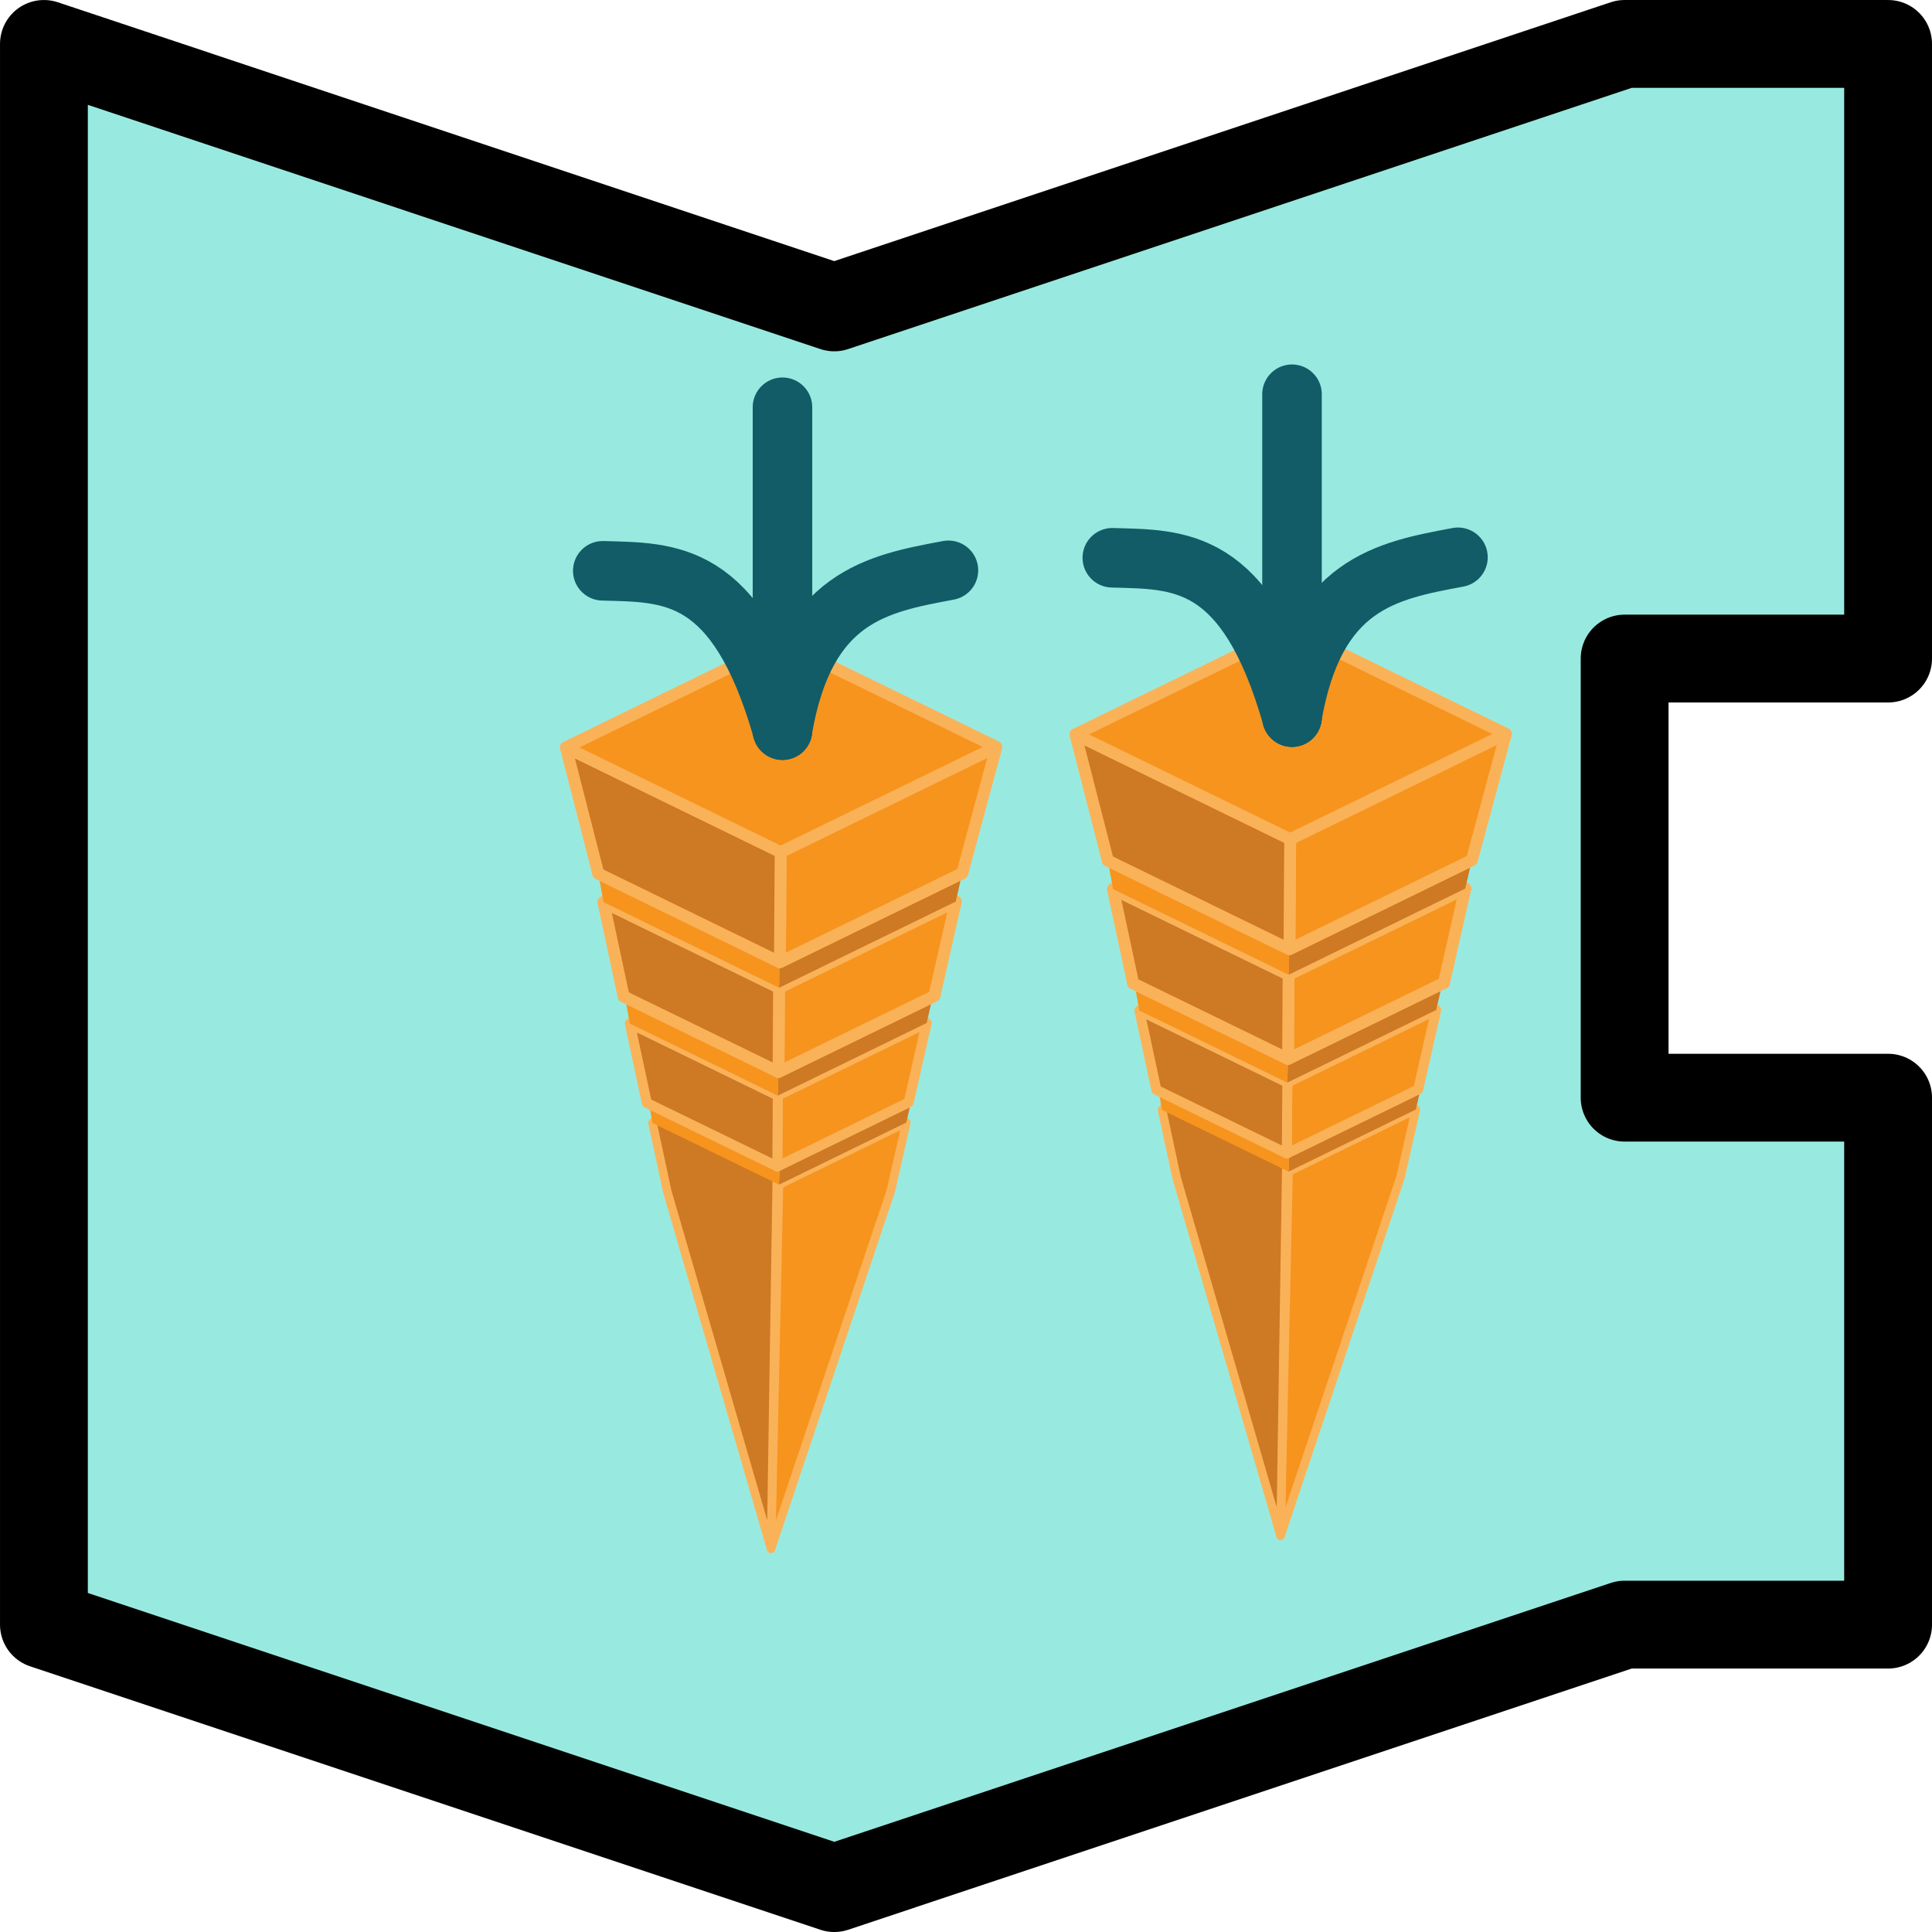
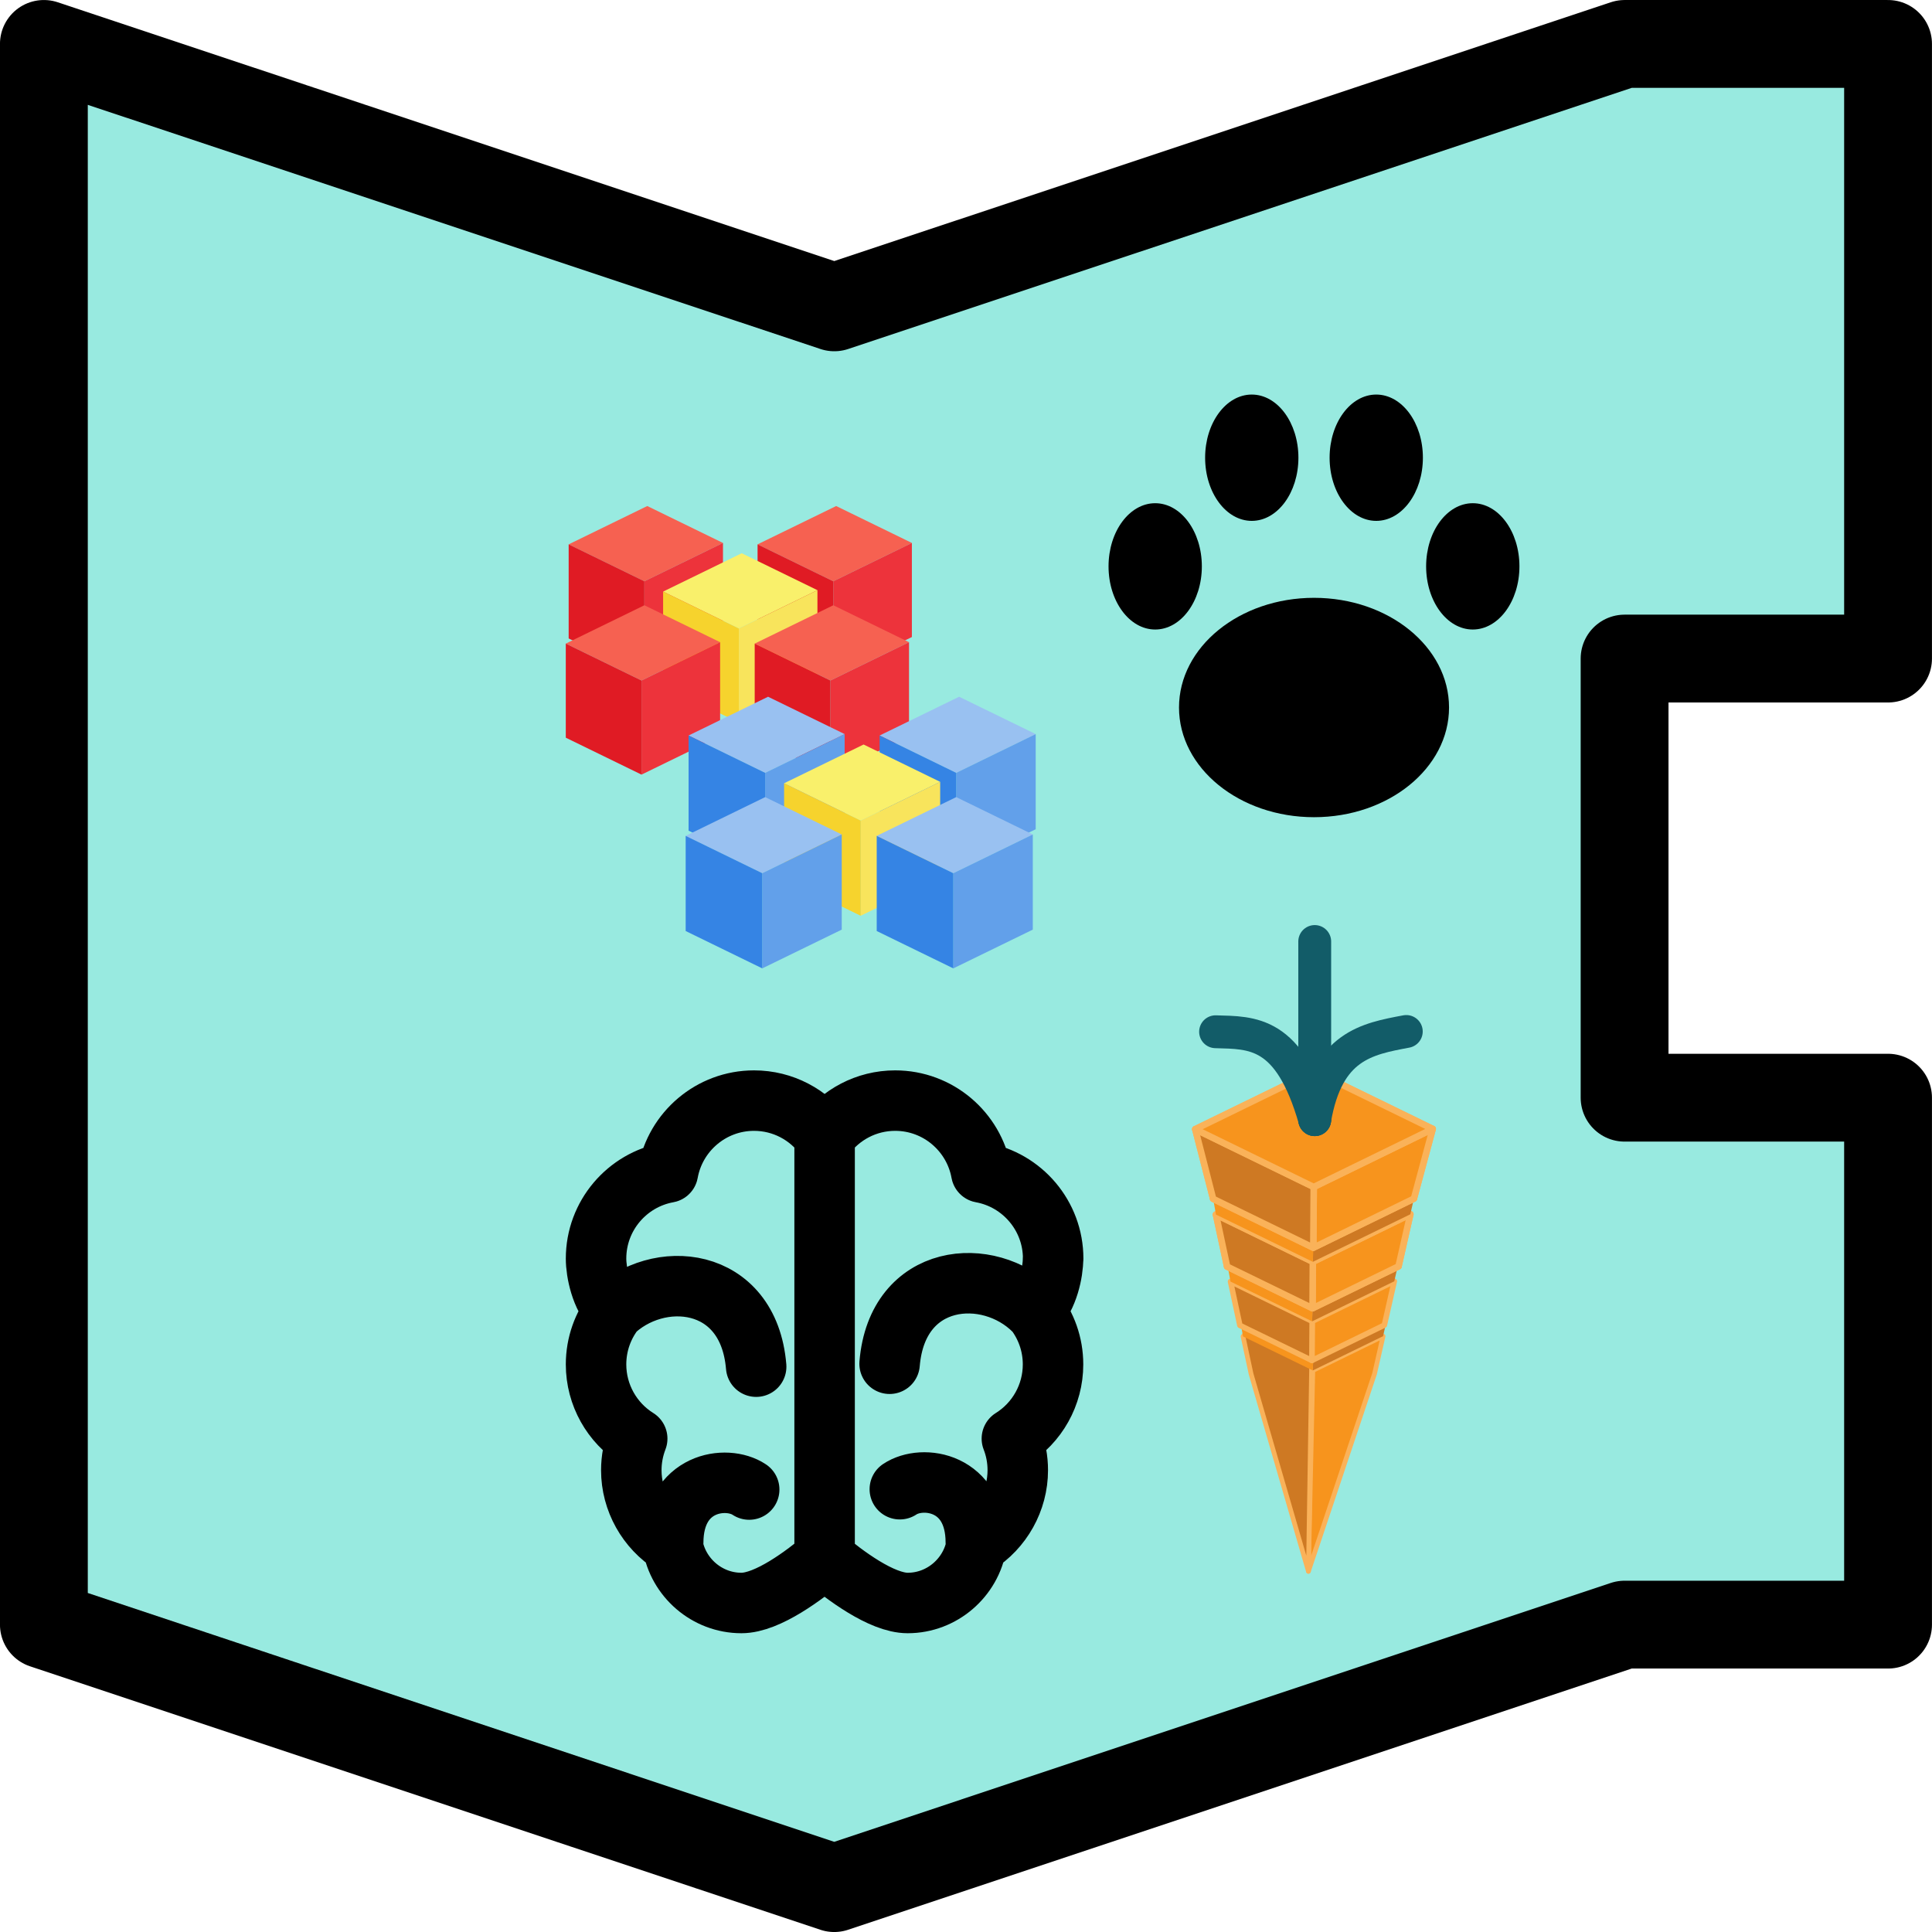
<svg xmlns="http://www.w3.org/2000/svg" width="64px" height="64px" viewBox="0 0 29.104 29.104" version="1.1" id="svg8">
  <defs id="defs2">
    </defs>
  <g id="layer1" transform="translate(3.9977112e-5,-0.2562267)">
-     <g id="g7541" transform="translate(-1.984373,-1.728105)">
-       <path id="rect833" style="fill:#98eae0;fill-opacity:1;stroke:#000000;stroke-width:1.323;stroke-linecap:round;stroke-linejoin:round;stroke-miterlimit:4;stroke-dasharray:none;stop-color:#000000" d="M 2.646,2.646 V 26.458 l 11.906,3.969 11.906,-3.969 h 3.969 v -7.938 h -3.969 v -6.615 h 3.969 V 2.646 h -3.969 l -11.906,3.969 z" />
-       <text xml:space="preserve" style="font-size:10.583px;line-height:1.25;font-family:sans-serif;text-align:center;word-spacing:0px;text-anchor:middle;fill:#000000;stroke-width:0.265" x="6.8" y="20.354" id="text839">
-         <tspan id="tspan837" x="6.8" y="20.354" style="font-style:normal;font-variant:normal;font-weight:bold;font-stretch:normal;font-family:sans-serif;-inkscape-font-specification:'sans-serif Bold';text-align:center;text-anchor:middle;fill:#000000;stroke-width:0.265">?</tspan>
-       </text>
-       <g id="g4700" transform="matrix(1.210623,0,0,1.210623,-3.064133,-3.130831)">
-         <g id="g4386-7" transform="translate(17.73972,67.68693)">
-           <g id="g4137-59-7" transform="matrix(0.7176876,0,0,0.7176876,-0.7342595,24.33837)">
-             <path d="m -4.516,-95.487 2.079,-6.21 0.267,-1.178 -2.208,1.077 z" style="fill:#f7941d;fill-opacity:1;fill-rule:evenodd;stroke:#fab259;stroke-width:0.148;stroke-linecap:round;stroke-linejoin:round;stroke-miterlimit:4;stroke-dasharray:none;stroke-opacity:1" id="path3218-7-0-4-1" />
-             <path d="m -6.318,-101.69 -0.252,-1.178 2.211,-2.687 -0.157,10.069 z" style="fill:#ce7923;fill-opacity:1;fill-rule:evenodd;stroke:#fab259;stroke-width:0.148;stroke-linecap:round;stroke-linejoin:round;stroke-miterlimit:4;stroke-dasharray:none;stroke-opacity:1" id="path3220-4-6-9-1" />
-             <path style="fill:#ce7923;fill-opacity:1;stroke:none;stroke-width:0.007px;stroke-linecap:butt;stroke-linejoin:miter;stroke-opacity:1" d="m -4.367,-102.118 -0.011,0.32 2.208,-1.077 0.081,-0.354 z" id="path8199-2-3-8-0-5" />
-             <path style="fill:#f7941d;fill-opacity:1;stroke:none;stroke-width:0.007px;stroke-linecap:butt;stroke-linejoin:miter;stroke-opacity:1" d="m -4.378,-101.798 0.011,-0.32 -2.268,-1.106 0.064,0.357 2.193,1.069" id="path8201-6-0-9-91-9" />
-           </g>
-           <g id="g4137-7" transform="matrix(0.8394369,0,0,0.8394369,-0.2170871,35.62498)">
-             <path d="m -4.384,-100.747 1.947,-0.95 0.267,-1.178 -2.208,1.077 z" style="fill:#f7941d;fill-opacity:1;fill-rule:evenodd;stroke:#fab259;stroke-width:0.148;stroke-linecap:round;stroke-linejoin:round;stroke-miterlimit:4;stroke-dasharray:none;stroke-opacity:1" id="path3218-7-0-7" />
-             <path d="m -6.318,-101.69 -0.252,-1.178 2.193,1.069 -0.007,1.051 z" style="fill:#ce7923;fill-opacity:1;fill-rule:evenodd;stroke:#fab259;stroke-width:0.148;stroke-linecap:round;stroke-linejoin:round;stroke-miterlimit:4;stroke-dasharray:none;stroke-opacity:1" id="path3220-4-6-6" />
-             <path style="fill:#ce7923;fill-opacity:1;stroke:none;stroke-width:0.007px;stroke-linecap:butt;stroke-linejoin:miter;stroke-opacity:1" d="m -4.367,-102.118 -0.011,0.32 2.208,-1.077 0.081,-0.354 z" id="path8199-2-3-8-7" />
-             <path style="fill:#f7941d;fill-opacity:1;stroke:none;stroke-width:0.007px;stroke-linecap:butt;stroke-linejoin:miter;stroke-opacity:1" d="m -4.378,-101.798 0.011,-0.32 -2.268,-1.106 0.064,0.357 2.193,1.069" id="path8201-6-0-9-3" />
-           </g>
-           <path d="m -5.809,-51.063 1.94,-0.946 0.008,-1.3 -2.199,1.073 z" style="fill:#3e9150;fill-opacity:1;fill-rule:evenodd;stroke:#fab259;stroke-width:0.147;stroke-linecap:round;stroke-linejoin:round;stroke-miterlimit:4;stroke-dasharray:none;stroke-opacity:1" id="path3212-2-6" />
-           <path d="m -3.869,-52.009 0.008,-1.3 2.184,1.065 -0.266,1.174 z" style="fill:#b0dc66;fill-opacity:1;fill-rule:evenodd;stroke:#fab259;stroke-width:0.147;stroke-linecap:round;stroke-linejoin:round;stroke-miterlimit:4;stroke-dasharray:none;stroke-opacity:1" id="path3214-5-5" />
-           <path d="m -5.809,-51.063 1.94,-0.946 1.926,0.94 -1.94,0.946 z" style="fill:#dadf55;fill-opacity:1;fill-rule:evenodd;stroke:#fab259;stroke-width:0.147;stroke-linecap:round;stroke-linejoin:round;stroke-miterlimit:4;stroke-dasharray:none;stroke-opacity:1" id="path3216-4-6" />
-           <path d="m -3.883,-50.123 1.94,-0.946 0.266,-1.174 -2.199,1.073 z" style="fill:#f7941d;fill-opacity:1;fill-rule:evenodd;stroke:#fab259;stroke-width:0.147;stroke-linecap:round;stroke-linejoin:round;stroke-miterlimit:4;stroke-dasharray:none;stroke-opacity:1" id="path3218-7-3" />
-           <path d="m -5.809,-51.063 -0.251,-1.173 2.184,1.065 -0.006,1.047 z" style="fill:#ce7923;fill-opacity:1;fill-rule:evenodd;stroke:#fab259;stroke-width:0.147;stroke-linecap:round;stroke-linejoin:round;stroke-miterlimit:4;stroke-dasharray:none;stroke-opacity:1" id="path3220-4-9" />
-           <path d="m -6.06,-52.236 2.199,-1.073 2.184,1.065 -2.199,1.073 z" style="fill:#f7941d;fill-opacity:1;fill-rule:evenodd;stroke:#fab259;stroke-width:0.147;stroke-linecap:round;stroke-linejoin:round;stroke-miterlimit:4;stroke-dasharray:none;stroke-opacity:1" id="path3222-4-4" />
-           <path style="fill:#ce7923;fill-opacity:1;stroke:none;stroke-width:0.007px;stroke-linecap:butt;stroke-linejoin:miter;stroke-opacity:1" d="m -3.865,-51.489 -0.011,0.319 2.199,-1.073 0.081,-0.353 z" id="path8199-2-3-81" />
-           <path style="fill:#f7941d;fill-opacity:1;stroke:none;stroke-width:0.007px;stroke-linecap:butt;stroke-linejoin:miter;stroke-opacity:1" d="m -3.876,-51.17 0.011,-0.319 -2.259,-1.102 0.064,0.355 2.184,1.065" id="path8201-6-0-2" />
-           <path d="m -6.124,-52.591 2.269,-1.107 0.011,-1.773 -2.683,1.309 z" style="fill:#3e9150;fill-opacity:1;fill-rule:evenodd;stroke:#fab259;stroke-width:0.147;stroke-linecap:round;stroke-linejoin:round;stroke-miterlimit:4;stroke-dasharray:none;stroke-opacity:1" id="path3232-7-9" />
-           <path d="m -3.855,-53.698 0.011,-1.773 2.671,1.303 -0.424,1.572 z" style="fill:#b0dc66;fill-opacity:1;fill-rule:evenodd;stroke:#fab259;stroke-width:0.147;stroke-linecap:round;stroke-linejoin:round;stroke-miterlimit:4;stroke-dasharray:none;stroke-opacity:1" id="path3234-8-3" />
-           <path d="m -6.124,-52.591 2.269,-1.107 2.259,1.102 -2.269,1.107 z" style="fill:#dadf55;fill-opacity:1;fill-rule:evenodd;stroke:#fab259;stroke-width:0.147;stroke-linecap:round;stroke-linejoin:round;stroke-miterlimit:4;stroke-dasharray:none;stroke-opacity:1" id="path3236-6-9" />
-           <path d="m -3.865,-51.489 2.269,-1.107 0.424,-1.572 -2.683,1.309 z" style="fill:#f7941d;fill-opacity:1;fill-rule:evenodd;stroke:#fab259;stroke-width:0.147;stroke-linecap:round;stroke-linejoin:round;stroke-miterlimit:4;stroke-dasharray:none;stroke-opacity:1" id="path3238-8-0" />
-           <path d="m -6.124,-52.591 -0.403,-1.571 2.671,1.303 -0.009,1.37 z" style="fill:#ce7923;fill-opacity:1;fill-rule:evenodd;stroke:#fab259;stroke-width:0.147;stroke-linecap:round;stroke-linejoin:round;stroke-miterlimit:4;stroke-dasharray:none;stroke-opacity:1" id="path3240-8-8" />
-           <path d="m -6.527,-54.161 2.683,-1.309 2.671,1.303 -2.683,1.309 z" style="fill:#f7941d;fill-opacity:1;fill-rule:evenodd;stroke:#fab259;stroke-width:0.147;stroke-linecap:round;stroke-linejoin:round;stroke-miterlimit:4;stroke-dasharray:none;stroke-opacity:1" id="path3242-4-8" />
-           <path style="fill:none;stroke:#125c68;stroke-width:0.741;stroke-linecap:round;stroke-linejoin:round;stroke-miterlimit:4;stroke-dasharray:none;stroke-opacity:1" d="m -3.833,-58.394 v 4.018" id="path8697-1-3-5" />
-           <path style="fill:none;stroke:#125c68;stroke-width:0.741;stroke-linecap:round;stroke-linejoin:round;stroke-miterlimit:4;stroke-dasharray:none;stroke-opacity:1" d="m -1.768,-56.365 c -0.889,0.167 -1.781,0.325 -2.066,1.988" id="path8699-8-1-0" />
-           <path style="fill:none;stroke:#125c68;stroke-width:0.741;stroke-linecap:round;stroke-linejoin:round;stroke-miterlimit:4;stroke-dasharray:none;stroke-opacity:1" d="m -6.069,-56.359 c 0.827,0.024 1.663,-0.024 2.236,1.982" id="path8701-7-4-9" />
-         </g>
-         <g id="g4386-7-6" transform="translate(24.08003,67.52487)">
-           <g id="g4137-59-7-3" transform="matrix(0.7176876,0,0,0.7176876,-0.7342595,24.33837)">
-             <path d="m -4.516,-95.487 2.079,-6.21 0.267,-1.178 -2.208,1.077 z" style="fill:#f7941d;fill-opacity:1;fill-rule:evenodd;stroke:#fab259;stroke-width:0.148;stroke-linecap:round;stroke-linejoin:round;stroke-miterlimit:4;stroke-dasharray:none;stroke-opacity:1" id="path3218-7-0-4-1-8" />
-             <path d="m -6.318,-101.69 -0.252,-1.178 2.211,-2.687 -0.157,10.069 z" style="fill:#ce7923;fill-opacity:1;fill-rule:evenodd;stroke:#fab259;stroke-width:0.148;stroke-linecap:round;stroke-linejoin:round;stroke-miterlimit:4;stroke-dasharray:none;stroke-opacity:1" id="path3220-4-6-9-1-5" />
-             <path style="fill:#ce7923;fill-opacity:1;stroke:none;stroke-width:0.007px;stroke-linecap:butt;stroke-linejoin:miter;stroke-opacity:1" d="m -4.367,-102.118 -0.011,0.32 2.208,-1.077 0.081,-0.354 z" id="path8199-2-3-8-0-5-6" />
-             <path style="fill:#f7941d;fill-opacity:1;stroke:none;stroke-width:0.007px;stroke-linecap:butt;stroke-linejoin:miter;stroke-opacity:1" d="m -4.378,-101.798 0.011,-0.32 -2.268,-1.106 0.064,0.357 2.193,1.069" id="path8201-6-0-9-91-9-1" />
-           </g>
-           <g id="g4137-7-1" transform="matrix(0.8394369,0,0,0.8394369,-0.2170871,35.62498)">
-             <path d="m -4.384,-100.747 1.947,-0.95 0.267,-1.178 -2.208,1.077 z" style="fill:#f7941d;fill-opacity:1;fill-rule:evenodd;stroke:#fab259;stroke-width:0.148;stroke-linecap:round;stroke-linejoin:round;stroke-miterlimit:4;stroke-dasharray:none;stroke-opacity:1" id="path3218-7-0-7-5" />
-             <path d="m -6.318,-101.69 -0.252,-1.178 2.193,1.069 -0.007,1.051 z" style="fill:#ce7923;fill-opacity:1;fill-rule:evenodd;stroke:#fab259;stroke-width:0.148;stroke-linecap:round;stroke-linejoin:round;stroke-miterlimit:4;stroke-dasharray:none;stroke-opacity:1" id="path3220-4-6-6-9" />
-             <path style="fill:#ce7923;fill-opacity:1;stroke:none;stroke-width:0.007px;stroke-linecap:butt;stroke-linejoin:miter;stroke-opacity:1" d="m -4.367,-102.118 -0.011,0.32 2.208,-1.077 0.081,-0.354 z" id="path8199-2-3-8-7-8" />
-             <path style="fill:#f7941d;fill-opacity:1;stroke:none;stroke-width:0.007px;stroke-linecap:butt;stroke-linejoin:miter;stroke-opacity:1" d="m -4.378,-101.798 0.011,-0.32 -2.268,-1.106 0.064,0.357 2.193,1.069" id="path8201-6-0-9-3-4" />
-           </g>
-           <path d="m -5.809,-51.063 1.94,-0.946 0.008,-1.3 -2.199,1.073 z" style="fill:#3e9150;fill-opacity:1;fill-rule:evenodd;stroke:#fab259;stroke-width:0.147;stroke-linecap:round;stroke-linejoin:round;stroke-miterlimit:4;stroke-dasharray:none;stroke-opacity:1" id="path3212-2-6-8" />
-           <path d="m -3.869,-52.009 0.008,-1.3 2.184,1.065 -0.266,1.174 z" style="fill:#b0dc66;fill-opacity:1;fill-rule:evenodd;stroke:#fab259;stroke-width:0.147;stroke-linecap:round;stroke-linejoin:round;stroke-miterlimit:4;stroke-dasharray:none;stroke-opacity:1" id="path3214-5-5-1" />
-           <path d="m -5.809,-51.063 1.94,-0.946 1.926,0.94 -1.94,0.946 z" style="fill:#dadf55;fill-opacity:1;fill-rule:evenodd;stroke:#fab259;stroke-width:0.147;stroke-linecap:round;stroke-linejoin:round;stroke-miterlimit:4;stroke-dasharray:none;stroke-opacity:1" id="path3216-4-6-0" />
-           <path d="m -3.883,-50.123 1.94,-0.946 0.266,-1.174 -2.199,1.073 z" style="fill:#f7941d;fill-opacity:1;fill-rule:evenodd;stroke:#fab259;stroke-width:0.147;stroke-linecap:round;stroke-linejoin:round;stroke-miterlimit:4;stroke-dasharray:none;stroke-opacity:1" id="path3218-7-3-3" />
-           <path d="m -5.809,-51.063 -0.251,-1.173 2.184,1.065 -0.006,1.047 z" style="fill:#ce7923;fill-opacity:1;fill-rule:evenodd;stroke:#fab259;stroke-width:0.147;stroke-linecap:round;stroke-linejoin:round;stroke-miterlimit:4;stroke-dasharray:none;stroke-opacity:1" id="path3220-4-9-0" />
-           <path d="m -6.06,-52.236 2.199,-1.073 2.184,1.065 -2.199,1.073 z" style="fill:#f7941d;fill-opacity:1;fill-rule:evenodd;stroke:#fab259;stroke-width:0.147;stroke-linecap:round;stroke-linejoin:round;stroke-miterlimit:4;stroke-dasharray:none;stroke-opacity:1" id="path3222-4-4-4" />
-           <path style="fill:#ce7923;fill-opacity:1;stroke:none;stroke-width:0.007px;stroke-linecap:butt;stroke-linejoin:miter;stroke-opacity:1" d="m -3.865,-51.489 -0.011,0.319 2.199,-1.073 0.081,-0.353 z" id="path8199-2-3-81-4" />
-           <path style="fill:#f7941d;fill-opacity:1;stroke:none;stroke-width:0.007px;stroke-linecap:butt;stroke-linejoin:miter;stroke-opacity:1" d="m -3.876,-51.17 0.011,-0.319 -2.259,-1.102 0.064,0.355 2.184,1.065" id="path8201-6-0-2-4" />
-           <path d="m -6.124,-52.591 2.269,-1.107 0.011,-1.773 -2.683,1.309 z" style="fill:#3e9150;fill-opacity:1;fill-rule:evenodd;stroke:#fab259;stroke-width:0.147;stroke-linecap:round;stroke-linejoin:round;stroke-miterlimit:4;stroke-dasharray:none;stroke-opacity:1" id="path3232-7-9-4" />
-           <path d="m -3.855,-53.698 0.011,-1.773 2.671,1.303 -0.424,1.572 z" style="fill:#b0dc66;fill-opacity:1;fill-rule:evenodd;stroke:#fab259;stroke-width:0.147;stroke-linecap:round;stroke-linejoin:round;stroke-miterlimit:4;stroke-dasharray:none;stroke-opacity:1" id="path3234-8-3-7" />
-           <path d="m -6.124,-52.591 2.269,-1.107 2.259,1.102 -2.269,1.107 z" style="fill:#dadf55;fill-opacity:1;fill-rule:evenodd;stroke:#fab259;stroke-width:0.147;stroke-linecap:round;stroke-linejoin:round;stroke-miterlimit:4;stroke-dasharray:none;stroke-opacity:1" id="path3236-6-9-6" />
-           <path d="m -3.865,-51.489 2.269,-1.107 0.424,-1.572 -2.683,1.309 z" style="fill:#f7941d;fill-opacity:1;fill-rule:evenodd;stroke:#fab259;stroke-width:0.147;stroke-linecap:round;stroke-linejoin:round;stroke-miterlimit:4;stroke-dasharray:none;stroke-opacity:1" id="path3238-8-0-3" />
-           <path d="m -6.124,-52.591 -0.403,-1.571 2.671,1.303 -0.009,1.37 z" style="fill:#ce7923;fill-opacity:1;fill-rule:evenodd;stroke:#fab259;stroke-width:0.147;stroke-linecap:round;stroke-linejoin:round;stroke-miterlimit:4;stroke-dasharray:none;stroke-opacity:1" id="path3240-8-8-1" />
-           <path d="m -6.527,-54.161 2.683,-1.309 2.671,1.303 -2.683,1.309 z" style="fill:#f7941d;fill-opacity:1;fill-rule:evenodd;stroke:#fab259;stroke-width:0.147;stroke-linecap:round;stroke-linejoin:round;stroke-miterlimit:4;stroke-dasharray:none;stroke-opacity:1" id="path3242-4-8-7" />
-           <path style="fill:none;stroke:#125c68;stroke-width:0.741;stroke-linecap:round;stroke-linejoin:round;stroke-miterlimit:4;stroke-dasharray:none;stroke-opacity:1" d="m -3.833,-58.394 v 4.018" id="path8697-1-3-5-5" />
-           <path style="fill:none;stroke:#125c68;stroke-width:0.741;stroke-linecap:round;stroke-linejoin:round;stroke-miterlimit:4;stroke-dasharray:none;stroke-opacity:1" d="m -1.768,-56.365 c -0.889,0.167 -1.781,0.325 -2.066,1.988" id="path8699-8-1-0-9" />
-           <path style="fill:none;stroke:#125c68;stroke-width:0.741;stroke-linecap:round;stroke-linejoin:round;stroke-miterlimit:4;stroke-dasharray:none;stroke-opacity:1" d="m -6.069,-56.359 c 0.827,0.024 1.663,-0.024 2.236,1.982" id="path8701-7-4-9-6" />
-         </g>
+     <path id="rect833" style="fill:#98eae0;fill-opacity:1;stroke:#000000;stroke-width:1.323;stroke-linecap:round;stroke-linejoin:round;stroke-miterlimit:4;stroke-dasharray:none;stop-color:#000000" d="M 0.661,0.918 V 24.73 l 11.906,3.969 11.906,-3.969 h 3.969 v -7.938 h -3.969 v -6.615 h 3.969 V 0.918 H 24.474 L 12.568,4.886 Z" />
+     <text xml:space="preserve" style="font-size:10.583px;line-height:1.25;font-family:sans-serif;text-align:center;word-spacing:0px;text-anchor:middle;fill:#000000;stroke-width:0.265" x="4.816" y="18.626" id="text839">
+       <tspan id="tspan837" x="4.816" y="18.626" style="font-style:normal;font-variant:normal;font-weight:bold;font-stretch:normal;font-family:sans-serif;-inkscape-font-specification:'sans-serif Bold';text-align:center;text-anchor:middle;fill:#000000;stroke-width:0.265">=</tspan>
+     </text>
+     <g id="g1238" transform="matrix(0.5960862,0,0,0.5960862,-131.6714,-136.3488)">
+       <ellipse style="font-variation-settings:normal;vector-effect:none;fill:#000000;fill-opacity:1;stroke:none;stroke-width:0.227;stroke-linecap:round;stroke-linejoin:round;stroke-miterlimit:4;stroke-dasharray:none;stroke-dashoffset:0;stroke-opacity:1;stop-color:#000000" id="path1148" cx="254.101" cy="247.05" rx="3.412" ry="2.772" />
+       <ellipse style="font-variation-settings:normal;vector-effect:none;fill:#000000;fill-opacity:1;stroke:none;stroke-width:0.196;stroke-linecap:round;stroke-linejoin:round;stroke-miterlimit:4;stroke-dasharray:none;stroke-dashoffset:0;stroke-opacity:1;stop-color:#000000" id="path1152-9" cx="258.113" cy="243.483" rx="1.179" ry="1.596" />
+       <g id="g1216" style="fill:#000000;stroke:none;stroke-opacity:1" transform="matrix(0.2426436,0,0,0.2426436,192.4444,184.9726)">
+         <ellipse style="font-variation-settings:normal;opacity:1;vector-effect:none;fill:#000000;fill-opacity:1;stroke:none;stroke-width:0.806;stroke-linecap:round;stroke-linejoin:round;stroke-miterlimit:4;stroke-dasharray:none;stroke-dashoffset:0;stroke-opacity:1;stop-color:#000000;stop-opacity:1" id="path1152" cx="260.584" cy="229.821" rx="4.858" ry="6.578" />
+         <ellipse style="font-variation-settings:normal;vector-effect:none;fill:#000000;fill-opacity:1;stroke:none;stroke-width:0.806;stroke-linecap:round;stroke-linejoin:round;stroke-miterlimit:4;stroke-dasharray:none;stroke-dashoffset:0;stroke-opacity:1;stop-color:#000000" id="path1152-9-1" cx="247.619" cy="229.821" rx="4.858" ry="6.578" />
      </g>
+       <ellipse style="font-variation-settings:normal;vector-effect:none;fill:#000000;fill-opacity:1;stroke:none;stroke-width:0.196;stroke-linecap:round;stroke-linejoin:round;stroke-miterlimit:4;stroke-dasharray:none;stroke-dashoffset:0;stroke-opacity:1;stop-color:#000000" id="path1152-9-1-2" cx="250.087" cy="243.483" rx="1.179" ry="1.596" />
+     </g>
+     <path id="path904-7" style="font-variation-settings:normal;vector-effect:none;fill:none;fill-opacity:1;stroke:#000000;stroke-width:0.911;stroke-linecap:round;stroke-linejoin:round;stroke-miterlimit:4;stroke-dasharray:none;stroke-dashoffset:0;stroke-opacity:1;stop-color:#000000" d="m 15.577,19.998 c -0.687,-0.687 -2.061,-0.573 -2.176,0.802 m 1.299,2.692 c 0,-0.916 -0.802,-1.031 -1.145,-0.802 m -3.414,0.807 c 0,-0.916 0.802,-1.031 1.145,-0.802 M 9.215,20.042 c 0.687,-0.687 2.061,-0.573 2.176,0.802 m 1.031,-3.435 v 6.298 m 3.443,-4.491 c 0,-0.647 -0.468,-1.186 -1.083,-1.297 -0.111,-0.615 -0.65,-1.083 -1.297,-1.083 -0.436,0 -0.823,0.213 -1.063,0.54 -0.24,-0.327 -0.627,-0.54 -1.063,-0.54 -0.647,0 -1.186,0.468 -1.297,1.083 -0.615,0.111 -1.083,0.65 -1.083,1.297 0,0.207 0.075,0.573 0.278,0.785 -0.174,0.223 -0.278,0.504 -0.278,0.809 0,0.46 0.24,0.881 0.62,1.118 -0.058,0.151 -0.089,0.312 -0.089,0.476 0,0.456 0.24,0.88 0.621,1.118 0.082,0.499 0.519,0.882 1.038,0.882 0.395,0 0.957,-0.426 1.252,-0.675 0.295,0.249 0.858,0.675 1.252,0.675 0.519,0 0.956,-0.384 1.038,-0.882 0.382,-0.239 0.621,-0.663 0.621,-1.118 0,-0.164 -0.03,-0.325 -0.089,-0.476 0.38,-0.237 0.62,-0.657 0.62,-1.118 0,-0.305 -0.104,-0.585 -0.278,-0.809 0.203,-0.213 0.278,-0.578 0.278,-0.785 z" />
+     <g id="g1401" transform="matrix(0.6587242,0,0,0.6587242,-36.26972,-8.374816)" style="stroke-width:1.518">
+       <g id="g1588" transform="matrix(0.2040935,0,0,0.2040935,44.41698,3.716052)" style="stroke-width:1.518">
+         <path id="path1176-5-0-7-3-9-68-5" style="font-variation-settings:normal;fill:#f66151;fill-opacity:1;fill-rule:evenodd;stroke:none;stroke-width:0.23;stroke-linecap:butt;stroke-linejoin:round;stroke-miterlimit:4;stroke-dasharray:none;stroke-dashoffset:0;stroke-opacity:1;stop-color:#000000" points="111.447,41.837 102.64,46.132 111.125,50.271 119.932,45.976 " transform="translate(13.22917,60.85417)" d="m 119.932,45.976 -8.485,-4.138 -8.807,4.295 8.485,4.138 z" />
+         <path id="path1180-6-3-5-3-0-8-0" style="font-variation-settings:normal;fill:#ed333b;fill-opacity:1;fill-rule:evenodd;stroke:none;stroke-width:0.23;stroke-linecap:butt;stroke-linejoin:round;stroke-miterlimit:4;stroke-dasharray:none;stroke-dashoffset:0;stroke-opacity:1;stop-color:#000000" points="119.932,45.976 111.125,50.271 111.125,60.814 119.932,56.518 " transform="translate(13.22917,60.85417)" d="m 119.932,56.518 v -10.543 l -8.807,4.295 v 10.543 z" />
+         <path id="path1178-2-7-7-3-4-4-4" style="font-variation-settings:normal;fill:#e01b24;fill-opacity:1;fill-rule:evenodd;stroke:none;stroke-width:0.23;stroke-linecap:butt;stroke-linejoin:round;stroke-miterlimit:4;stroke-dasharray:none;stroke-dashoffset:0;stroke-opacity:1;stop-color:#000000" points="102.64,56.675 102.64,46.132 111.125,50.271 111.125,60.814 " transform="translate(13.22917,60.85417)" d="m 111.125,60.814 -8.485,-4.138 V 46.132 l 8.485,4.138 z" />
+         <path id="path1176-5-0-7-3-9-9-8" style="fill:#f66151;fill-opacity:1;fill-rule:evenodd;stroke:none;stroke-width:0.23;stroke-linecap:round;stroke-linejoin:round;stop-color:#000000" points="132.613,41.837 123.807,46.132 132.292,50.271 141.098,45.976 " transform="translate(13.22917,60.85417)" d="m 141.098,45.976 -8.485,-4.138 -8.807,4.295 8.485,4.138 z" />
+         <path id="path1180-6-3-5-3-0-3-7" style="fill:#ed333b;fill-opacity:1;fill-rule:evenodd;stroke:none;stroke-width:0.23;stroke-linecap:round;stroke-linejoin:round;stop-color:#000000" points="141.098,45.976 132.292,50.271 132.292,60.814 141.098,56.518 " transform="translate(13.22917,60.85417)" d="m 141.098,56.518 v -10.543 l -8.807,4.295 v 10.543 z" />
+         <path id="path1178-2-7-7-3-4-6-1" style="fill:#e01b24;fill-opacity:1;fill-rule:evenodd;stroke:none;stroke-width:0.349;stroke-linecap:round;stroke-linejoin:round;stop-color:#000000" d="m 137.036,106.987 8.485,4.138 v 10.543 l -8.485,-4.138 z" />
+         <path id="path1176-5-0-7-3-9-7-7" style="fill:#f9f06b;fill-opacity:1;fill-rule:evenodd;stroke:none;stroke-width:0.23;stroke-linecap:round;stroke-linejoin:round;stop-color:#000000" points="122.03,47.129 113.223,51.424 121.708,55.562 130.515,51.267 " transform="translate(13.22917,60.85417)" d="m 130.515,51.267 -8.485,-4.138 -8.807,4.295 8.485,4.138 z" />
+         <path id="path1180-6-3-5-3-0-9-2" style="fill:#f8e45c;fill-opacity:1;fill-rule:evenodd;stroke:none;stroke-width:0.23;stroke-linecap:round;stroke-linejoin:round;stop-color:#000000" points="130.515,51.267 121.708,55.562 121.708,66.105 130.515,61.81 " transform="translate(13.22917,60.85417)" d="m 130.515,61.81 v -10.543 l -8.807,4.295 v 10.543 z" />
+         <path id="path1178-2-7-7-3-4-2-7" style="fill:#f6d32d;fill-opacity:1;fill-rule:evenodd;stroke:none;stroke-width:0.23;stroke-linecap:round;stroke-linejoin:round;stop-color:#000000" points="113.223,61.967 113.223,51.424 121.708,55.562 121.708,66.105 " transform="translate(13.22917,60.85417)" d="m 121.708,66.105 -8.485,-4.138 V 51.424 l 8.485,4.138 z" />
+         <path id="path1176-5-0-7-3-9-5-2" style="font-variation-settings:normal;fill:#f66151;fill-opacity:1;fill-rule:evenodd;stroke:none;stroke-width:0.23;stroke-linecap:butt;stroke-linejoin:round;stroke-miterlimit:4;stroke-dasharray:none;stroke-dashoffset:0;stroke-opacity:1;stop-color:#000000" points="132.292,52.957 123.485,57.252 131.97,61.391 140.777,57.095 " transform="translate(13.22917,60.85417)" d="m 140.777,57.095 -8.485,-4.138 -8.807,4.295 8.485,4.138 z" />
+         <path id="path1180-6-3-5-3-0-0-2" style="font-variation-settings:normal;fill:#ed333b;fill-opacity:1;fill-rule:evenodd;stroke:none;stroke-width:0.23;stroke-linecap:butt;stroke-linejoin:round;stroke-miterlimit:4;stroke-dasharray:none;stroke-dashoffset:0;stroke-opacity:1;stop-color:#000000" points="140.777,57.095 131.97,61.391 131.97,71.934 140.777,67.638 " transform="translate(13.22917,60.85417)" d="m 140.777,67.638 v -10.543 l -8.807,4.295 v 10.543 z" />
+         <path id="path1178-2-7-7-3-4-3-6" style="font-variation-settings:normal;fill:#e01b24;fill-opacity:1;fill-rule:evenodd;stroke:none;stroke-width:0.23;stroke-linecap:butt;stroke-linejoin:round;stroke-miterlimit:4;stroke-dasharray:none;stroke-dashoffset:0;stroke-opacity:1;stop-color:#000000" points="123.485,67.795 123.485,57.252 131.97,61.391 131.97,71.934 " transform="translate(13.22917,60.85417)" d="m 131.97,71.934 -8.485,-4.138 v -10.543 l 8.485,4.138 z" />
+         <path id="path1176-5-0-7-3-9-6-1" style="font-variation-settings:normal;fill:#f66151;fill-opacity:1;fill-rule:evenodd;stroke:none;stroke-width:0.23;stroke-linecap:butt;stroke-linejoin:round;stroke-miterlimit:4;stroke-dasharray:none;stroke-dashoffset:0;stroke-opacity:1;stop-color:#000000" points="111.125,52.957 102.318,57.252 110.803,61.391 119.61,57.095 " transform="translate(13.22917,60.85417)" d="m 119.61,57.095 -8.485,-4.138 -8.807,4.295 8.485,4.138 z" />
+         <path id="path1180-6-3-5-3-0-5-0" style="font-variation-settings:normal;fill:#ed333b;fill-opacity:1;fill-rule:evenodd;stroke:none;stroke-width:0.23;stroke-linecap:butt;stroke-linejoin:round;stroke-miterlimit:4;stroke-dasharray:none;stroke-dashoffset:0;stroke-opacity:1;stop-color:#000000" points="119.61,57.095 110.803,61.391 110.803,71.934 119.61,67.638 " transform="translate(13.22917,60.85417)" d="m 119.61,67.638 v -10.543 l -8.807,4.295 v 10.543 z" />
+         <path id="path1178-2-7-7-3-4-69-6" style="font-variation-settings:normal;fill:#e01b24;fill-opacity:1;fill-rule:evenodd;stroke:none;stroke-width:0.23;stroke-linecap:butt;stroke-linejoin:round;stroke-miterlimit:4;stroke-dasharray:none;stroke-dashoffset:0;stroke-opacity:1;stop-color:#000000" points="102.318,67.795 102.318,57.252 110.803,61.391 110.803,71.934 " transform="translate(13.22917,60.85417)" d="m 110.803,71.934 -8.485,-4.138 v -10.543 l 8.485,4.138 z" />
+       </g>
+       <g id="g1588-3" transform="matrix(0.2064057,0,0,0.2064057,46.89142,7.84019)" style="stroke-width:1.518">
+         <path id="path1176-5-0-7-3-9-68-5-6" style="font-variation-settings:normal;fill:#99c1f1;fill-opacity:1;fill-rule:evenodd;stroke:none;stroke-width:0.23;stroke-linecap:butt;stroke-linejoin:round;stroke-miterlimit:4;stroke-dasharray:none;stroke-dashoffset:0;stroke-opacity:1;stop-color:#000000" points="111.125,50.271 119.932,45.976 111.447,41.837 102.64,46.132 " transform="translate(13.22917,60.85417)" d="m 102.64,46.132 8.485,4.138 8.807,-4.295 -8.485,-4.138 z" />
+         <path id="path1180-6-3-5-3-0-8-0-7" style="font-variation-settings:normal;fill:#62a0ea;fill-opacity:1;fill-rule:evenodd;stroke:none;stroke-width:0.23;stroke-linecap:butt;stroke-linejoin:round;stroke-miterlimit:4;stroke-dasharray:none;stroke-dashoffset:0;stroke-opacity:1;stop-color:#000000" points="111.125,60.814 119.932,56.518 119.932,45.976 111.125,50.271 " transform="translate(13.22917,60.85417)" d="m 111.125,50.271 v 10.543 l 8.807,-4.295 v -10.543 z" />
+         <path id="path1178-2-7-7-3-4-4-4-5" style="font-variation-settings:normal;fill:#3584e4;fill-opacity:1;fill-rule:evenodd;stroke:none;stroke-width:0.23;stroke-linecap:butt;stroke-linejoin:round;stroke-miterlimit:4;stroke-dasharray:none;stroke-dashoffset:0;stroke-opacity:1;stop-color:#000000" points="111.125,50.271 111.125,60.814 102.64,56.675 102.64,46.132 " transform="translate(13.22917,60.85417)" d="m 102.64,46.132 8.485,4.138 v 10.543 l -8.485,-4.138 z" />
+         <path id="path1176-5-0-7-3-9-9-8-3" style="fill:#99c1f1;fill-opacity:1;fill-rule:evenodd;stroke:none;stroke-width:0.23;stroke-linecap:round;stroke-linejoin:round;stop-color:#000000" points="132.292,50.271 141.098,45.976 132.613,41.837 123.807,46.132 " transform="translate(13.22917,60.85417)" d="m 123.807,46.132 8.485,4.138 8.807,-4.295 -8.485,-4.138 z" />
+         <path id="path1180-6-3-5-3-0-3-7-5" style="fill:#62a0ea;fill-opacity:1;fill-rule:evenodd;stroke:none;stroke-width:0.23;stroke-linecap:round;stroke-linejoin:round;stop-color:#000000" points="132.292,60.814 141.098,56.518 141.098,45.976 132.292,50.271 " transform="translate(13.22917,60.85417)" d="m 132.292,50.271 v 10.543 l 8.807,-4.295 v -10.543 z" />
+         <path id="path1178-2-7-7-3-4-6-1-6" style="fill:#3584e4;fill-opacity:1;fill-rule:evenodd;stroke:none;stroke-width:0.349;stroke-linecap:round;stroke-linejoin:round;stop-color:#000000" d="m 137.036,106.987 8.485,4.138 v 10.543 l -8.485,-4.138 z" />
+         <path id="path1176-5-0-7-3-9-7-7-2" style="fill:#f9f06b;fill-opacity:1;fill-rule:evenodd;stroke:none;stroke-width:0.23;stroke-linecap:round;stroke-linejoin:round;stop-color:#000000" points="121.708,55.562 130.515,51.267 122.03,47.129 113.223,51.424 " transform="translate(13.22917,60.85417)" d="m 113.223,51.424 8.485,4.138 8.807,-4.295 -8.485,-4.138 z" />
+         <path id="path1180-6-3-5-3-0-9-2-9" style="fill:#f8e45c;fill-opacity:1;fill-rule:evenodd;stroke:none;stroke-width:0.23;stroke-linecap:round;stroke-linejoin:round;stop-color:#000000" points="121.708,66.105 130.515,61.81 130.515,51.267 121.708,55.562 " transform="translate(13.22917,60.85417)" d="m 121.708,55.562 v 10.543 l 8.807,-4.295 v -10.543 z" />
+         <path id="path1178-2-7-7-3-4-2-7-1" style="fill:#f6d32d;fill-opacity:1;fill-rule:evenodd;stroke:none;stroke-width:0.23;stroke-linecap:round;stroke-linejoin:round;stop-color:#000000" points="121.708,55.562 121.708,66.105 113.223,61.967 113.223,51.424 " transform="translate(13.22917,60.85417)" d="m 113.223,51.424 8.485,4.138 v 10.543 l -8.485,-4.138 z" />
+         <path id="path1176-5-0-7-3-9-5-2-2" style="font-variation-settings:normal;fill:#99c1f1;fill-opacity:1;fill-rule:evenodd;stroke:none;stroke-width:0.23;stroke-linecap:butt;stroke-linejoin:round;stroke-miterlimit:4;stroke-dasharray:none;stroke-dashoffset:0;stroke-opacity:1;stop-color:#000000" points="131.97,61.391 140.777,57.095 132.292,52.957 123.485,57.252 " transform="translate(13.22917,60.85417)" d="m 123.485,57.252 8.485,4.138 8.807,-4.295 -8.485,-4.138 z" />
+         <path id="path1180-6-3-5-3-0-0-2-7" style="font-variation-settings:normal;fill:#62a0ea;fill-opacity:1;fill-rule:evenodd;stroke:none;stroke-width:0.23;stroke-linecap:butt;stroke-linejoin:round;stroke-miterlimit:4;stroke-dasharray:none;stroke-dashoffset:0;stroke-opacity:1;stop-color:#000000" points="131.97,71.934 140.777,67.638 140.777,57.095 131.97,61.391 " transform="translate(13.22917,60.85417)" d="m 131.97,61.391 v 10.543 l 8.807,-4.295 v -10.543 z" />
+         <path id="path1178-2-7-7-3-4-3-6-0" style="font-variation-settings:normal;fill:#3584e4;fill-opacity:1;fill-rule:evenodd;stroke:none;stroke-width:0.23;stroke-linecap:butt;stroke-linejoin:round;stroke-miterlimit:4;stroke-dasharray:none;stroke-dashoffset:0;stroke-opacity:1;stop-color:#000000" points="131.97,61.391 131.97,71.934 123.485,67.795 123.485,57.252 " transform="translate(13.22917,60.85417)" d="m 123.485,57.252 8.485,4.138 v 10.543 l -8.485,-4.138 z" />
+         <path id="path1176-5-0-7-3-9-6-1-9" style="font-variation-settings:normal;fill:#99c1f1;fill-opacity:1;fill-rule:evenodd;stroke:none;stroke-width:0.23;stroke-linecap:butt;stroke-linejoin:round;stroke-miterlimit:4;stroke-dasharray:none;stroke-dashoffset:0;stroke-opacity:1;stop-color:#000000" points="110.803,61.391 119.61,57.095 111.125,52.957 102.318,57.252 " transform="translate(13.22917,60.85417)" d="m 102.318,57.252 8.485,4.138 8.807,-4.295 -8.485,-4.138 z" />
+         <path id="path1180-6-3-5-3-0-5-0-3" style="font-variation-settings:normal;fill:#62a0ea;fill-opacity:1;fill-rule:evenodd;stroke:none;stroke-width:0.23;stroke-linecap:butt;stroke-linejoin:round;stroke-miterlimit:4;stroke-dasharray:none;stroke-dashoffset:0;stroke-opacity:1;stop-color:#000000" points="110.803,71.934 119.61,67.638 119.61,57.095 110.803,61.391 " transform="translate(13.22917,60.85417)" d="m 110.803,61.391 v 10.543 l 8.807,-4.295 v -10.543 z" />
+         <path id="path1178-2-7-7-3-4-69-6-6" style="font-variation-settings:normal;fill:#3584e4;fill-opacity:1;fill-rule:evenodd;stroke:none;stroke-width:0.23;stroke-linecap:butt;stroke-linejoin:round;stroke-miterlimit:4;stroke-dasharray:none;stroke-dashoffset:0;stroke-opacity:1;stop-color:#000000" points="110.803,61.391 110.803,71.934 102.318,67.795 102.318,57.252 " transform="translate(13.22917,60.85417)" d="m 102.318,57.252 8.485,4.138 v 10.543 l -8.485,-4.138 z" />
+       </g>
+     </g>
+     <g id="g4386-7-7-1" transform="matrix(0.6679902,0,0,0.6679902,22.36565,53.44594)">
+       <g id="g4137-59-7-4-0" transform="matrix(0.7176876,0,0,0.7176876,-0.7342595,24.33837)">
+         <path d="m -4.516,-95.487 2.079,-6.21 0.267,-1.178 -2.208,1.077 z" style="fill:#f7941d;fill-opacity:1;fill-rule:evenodd;stroke:#fab259;stroke-width:0.148;stroke-linecap:round;stroke-linejoin:round;stroke-miterlimit:4;stroke-dasharray:none;stroke-opacity:1" id="path3218-7-0-4-1-1-8" />
+         <path d="m -6.318,-101.69 -0.252,-1.178 2.211,-2.687 -0.157,10.069 z" style="fill:#ce7923;fill-opacity:1;fill-rule:evenodd;stroke:#fab259;stroke-width:0.148;stroke-linecap:round;stroke-linejoin:round;stroke-miterlimit:4;stroke-dasharray:none;stroke-opacity:1" id="path3220-4-6-9-1-8-5" />
+         <path style="fill:#ce7923;fill-opacity:1;stroke:none;stroke-width:0.007px;stroke-linecap:butt;stroke-linejoin:miter;stroke-opacity:1" d="m -4.367,-102.118 -0.011,0.32 2.208,-1.077 0.081,-0.354 z" id="path8199-2-3-8-0-5-5-0" />
+         <path style="fill:#f7941d;fill-opacity:1;stroke:none;stroke-width:0.007px;stroke-linecap:butt;stroke-linejoin:miter;stroke-opacity:1" d="m -4.378,-101.798 0.011,-0.32 -2.268,-1.106 0.064,0.357 2.193,1.069" id="path8201-6-0-9-91-9-9-6" />
+       </g>
+       <g id="g4137-7-7-4" transform="matrix(0.8394369,0,0,0.8394369,-0.2170871,35.62498)">
+         <path d="m -4.384,-100.747 1.947,-0.95 0.267,-1.178 -2.208,1.077 z" style="fill:#f7941d;fill-opacity:1;fill-rule:evenodd;stroke:#fab259;stroke-width:0.148;stroke-linecap:round;stroke-linejoin:round;stroke-miterlimit:4;stroke-dasharray:none;stroke-opacity:1" id="path3218-7-0-7-53-6" />
+         <path d="m -6.318,-101.69 -0.252,-1.178 2.193,1.069 -0.007,1.051 z" style="fill:#ce7923;fill-opacity:1;fill-rule:evenodd;stroke:#fab259;stroke-width:0.148;stroke-linecap:round;stroke-linejoin:round;stroke-miterlimit:4;stroke-dasharray:none;stroke-opacity:1" id="path3220-4-6-6-8-2" />
+         <path style="fill:#ce7923;fill-opacity:1;stroke:none;stroke-width:0.007px;stroke-linecap:butt;stroke-linejoin:miter;stroke-opacity:1" d="m -4.367,-102.118 -0.011,0.32 2.208,-1.077 0.081,-0.354 z" id="path8199-2-3-8-7-83-5" />
+         <path style="fill:#f7941d;fill-opacity:1;stroke:none;stroke-width:0.007px;stroke-linecap:butt;stroke-linejoin:miter;stroke-opacity:1" d="m -4.378,-101.798 0.011,-0.32 -2.268,-1.106 0.064,0.357 2.193,1.069" id="path8201-6-0-9-3-1-8" />
+       </g>
+       <path d="m -5.809,-51.063 1.94,-0.946 0.008,-1.3 -2.199,1.073 z" style="fill:#3e9150;fill-opacity:1;fill-rule:evenodd;stroke:#fab259;stroke-width:0.147;stroke-linecap:round;stroke-linejoin:round;stroke-miterlimit:4;stroke-dasharray:none;stroke-opacity:1" id="path3212-2-6-89-6" />
+       <path d="m -3.869,-52.009 0.008,-1.3 2.184,1.065 -0.266,1.174 z" style="fill:#b0dc66;fill-opacity:1;fill-rule:evenodd;stroke:#fab259;stroke-width:0.147;stroke-linecap:round;stroke-linejoin:round;stroke-miterlimit:4;stroke-dasharray:none;stroke-opacity:1" id="path3214-5-5-6-2" />
+       <path d="m -5.809,-51.063 1.94,-0.946 1.926,0.94 -1.94,0.946 z" style="fill:#dadf55;fill-opacity:1;fill-rule:evenodd;stroke:#fab259;stroke-width:0.147;stroke-linecap:round;stroke-linejoin:round;stroke-miterlimit:4;stroke-dasharray:none;stroke-opacity:1" id="path3216-4-6-4-8" />
+       <path d="m -3.883,-50.123 1.94,-0.946 0.266,-1.174 -2.199,1.073 z" style="fill:#f7941d;fill-opacity:1;fill-rule:evenodd;stroke:#fab259;stroke-width:0.147;stroke-linecap:round;stroke-linejoin:round;stroke-miterlimit:4;stroke-dasharray:none;stroke-opacity:1" id="path3218-7-3-33-4" />
+       <path d="m -5.809,-51.063 -0.251,-1.173 2.184,1.065 -0.006,1.047 z" style="fill:#ce7923;fill-opacity:1;fill-rule:evenodd;stroke:#fab259;stroke-width:0.147;stroke-linecap:round;stroke-linejoin:round;stroke-miterlimit:4;stroke-dasharray:none;stroke-opacity:1" id="path3220-4-9-3-7" />
+       <path d="m -6.06,-52.236 2.199,-1.073 2.184,1.065 -2.199,1.073 z" style="fill:#f7941d;fill-opacity:1;fill-rule:evenodd;stroke:#fab259;stroke-width:0.147;stroke-linecap:round;stroke-linejoin:round;stroke-miterlimit:4;stroke-dasharray:none;stroke-opacity:1" id="path3222-4-4-8-2" />
+       <path style="fill:#ce7923;fill-opacity:1;stroke:none;stroke-width:0.007px;stroke-linecap:butt;stroke-linejoin:miter;stroke-opacity:1" d="m -3.865,-51.489 -0.011,0.319 2.199,-1.073 0.081,-0.353 z" id="path8199-2-3-81-6-4" />
+       <path style="fill:#f7941d;fill-opacity:1;stroke:none;stroke-width:0.007px;stroke-linecap:butt;stroke-linejoin:miter;stroke-opacity:1" d="m -3.876,-51.17 0.011,-0.319 -2.259,-1.102 0.064,0.355 2.184,1.065" id="path8201-6-0-2-0-0" />
+       <path d="m -6.124,-52.591 2.269,-1.107 0.011,-1.773 -2.683,1.309 z" style="fill:#3e9150;fill-opacity:1;fill-rule:evenodd;stroke:#fab259;stroke-width:0.147;stroke-linecap:round;stroke-linejoin:round;stroke-miterlimit:4;stroke-dasharray:none;stroke-opacity:1" id="path3232-7-9-48-6" />
+       <path d="m -3.855,-53.698 0.011,-1.773 2.671,1.303 -0.424,1.572 z" style="fill:#b0dc66;fill-opacity:1;fill-rule:evenodd;stroke:#fab259;stroke-width:0.147;stroke-linecap:round;stroke-linejoin:round;stroke-miterlimit:4;stroke-dasharray:none;stroke-opacity:1" id="path3234-8-3-8-2" />
+       <path d="m -6.124,-52.591 2.269,-1.107 2.259,1.102 -2.269,1.107 z" style="fill:#dadf55;fill-opacity:1;fill-rule:evenodd;stroke:#fab259;stroke-width:0.147;stroke-linecap:round;stroke-linejoin:round;stroke-miterlimit:4;stroke-dasharray:none;stroke-opacity:1" id="path3236-6-9-8-9" />
+       <path d="m -3.865,-51.489 2.269,-1.107 0.424,-1.572 -2.683,1.309 z" style="fill:#f7941d;fill-opacity:1;fill-rule:evenodd;stroke:#fab259;stroke-width:0.147;stroke-linecap:round;stroke-linejoin:round;stroke-miterlimit:4;stroke-dasharray:none;stroke-opacity:1" id="path3238-8-0-9-9" />
+       <path d="m -6.124,-52.591 -0.403,-1.571 2.671,1.303 -0.009,1.37 z" style="fill:#ce7923;fill-opacity:1;fill-rule:evenodd;stroke:#fab259;stroke-width:0.147;stroke-linecap:round;stroke-linejoin:round;stroke-miterlimit:4;stroke-dasharray:none;stroke-opacity:1" id="path3240-8-8-7-0" />
+       <path d="m -6.527,-54.161 2.683,-1.309 2.671,1.303 -2.683,1.309 z" style="fill:#f7941d;fill-opacity:1;fill-rule:evenodd;stroke:#fab259;stroke-width:0.147;stroke-linecap:round;stroke-linejoin:round;stroke-miterlimit:4;stroke-dasharray:none;stroke-opacity:1" id="path3242-4-8-76-8" />
+       <path style="fill:none;stroke:#125c68;stroke-width:0.741;stroke-linecap:round;stroke-linejoin:round;stroke-miterlimit:4;stroke-dasharray:none;stroke-opacity:1" d="m -3.833,-58.394 v 4.018" id="path8697-1-3-5-4-1" />
+       <path style="fill:none;stroke:#125c68;stroke-width:0.741;stroke-linecap:round;stroke-linejoin:round;stroke-miterlimit:4;stroke-dasharray:none;stroke-opacity:1" d="m -1.768,-56.365 c -0.889,0.167 -1.781,0.325 -2.066,1.988" id="path8699-8-1-0-3-3" />
+       <path style="fill:none;stroke:#125c68;stroke-width:0.741;stroke-linecap:round;stroke-linejoin:round;stroke-miterlimit:4;stroke-dasharray:none;stroke-opacity:1" d="m -6.069,-56.359 c 0.827,0.024 1.663,-0.024 2.236,1.982" id="path8701-7-4-9-0-1" />
    </g>
  </g>
</svg>
